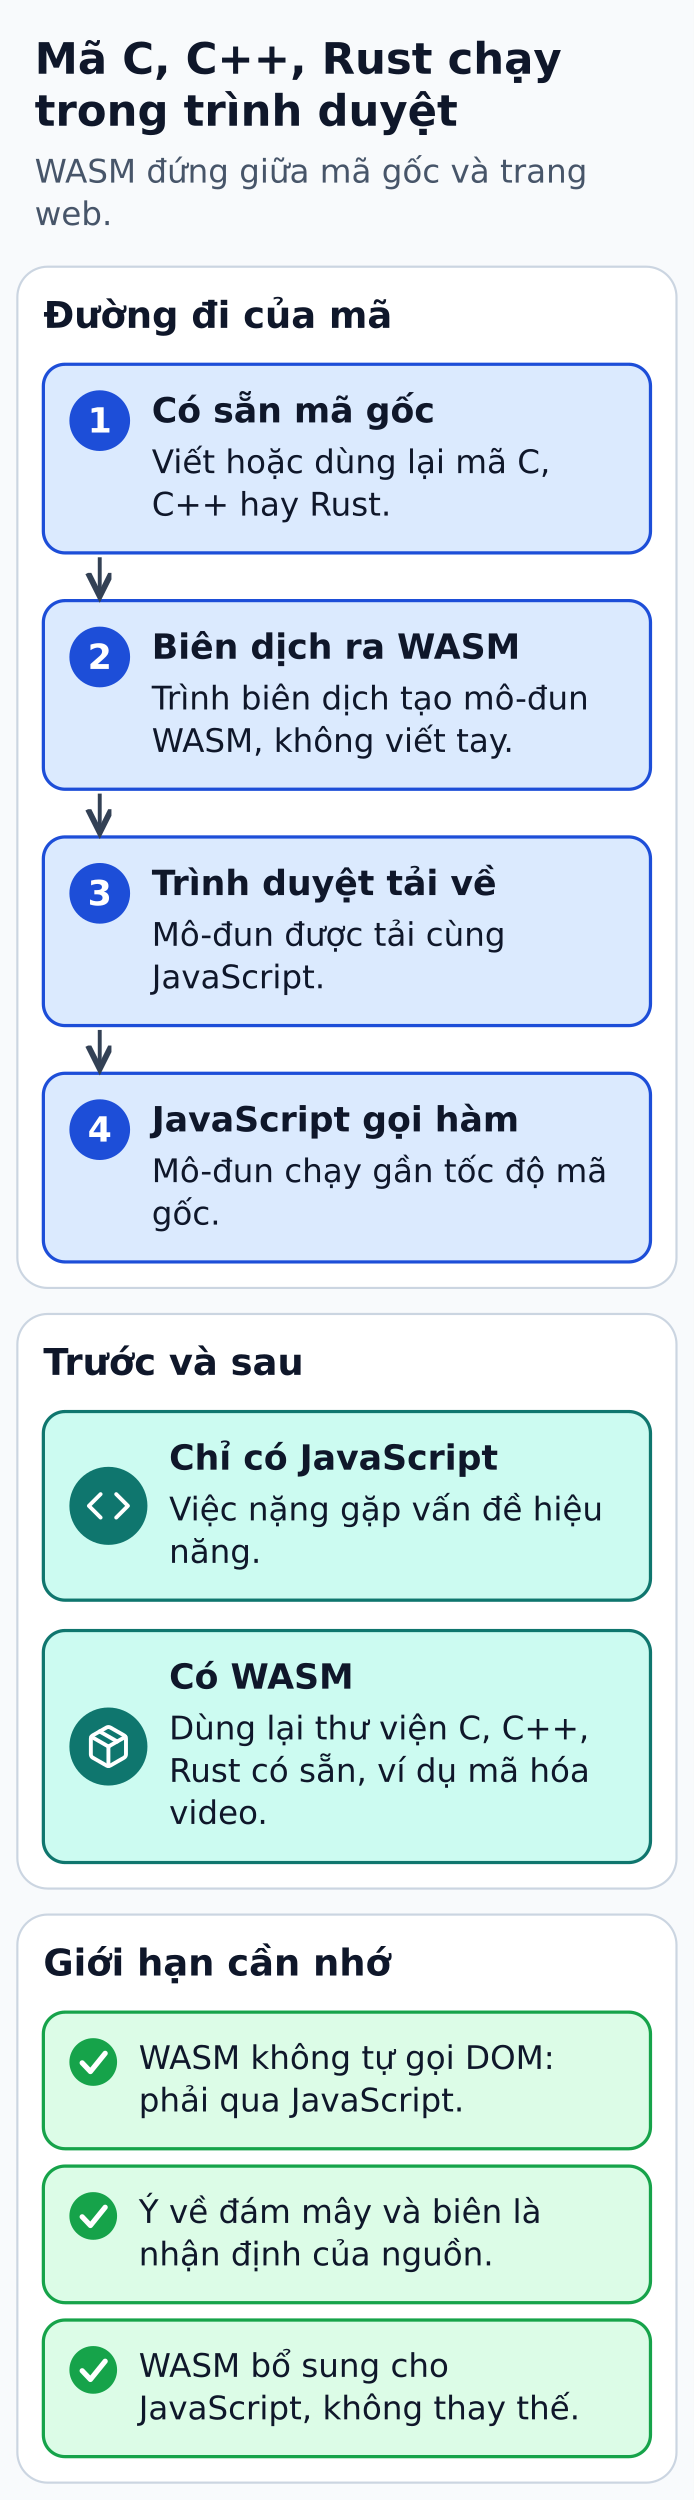
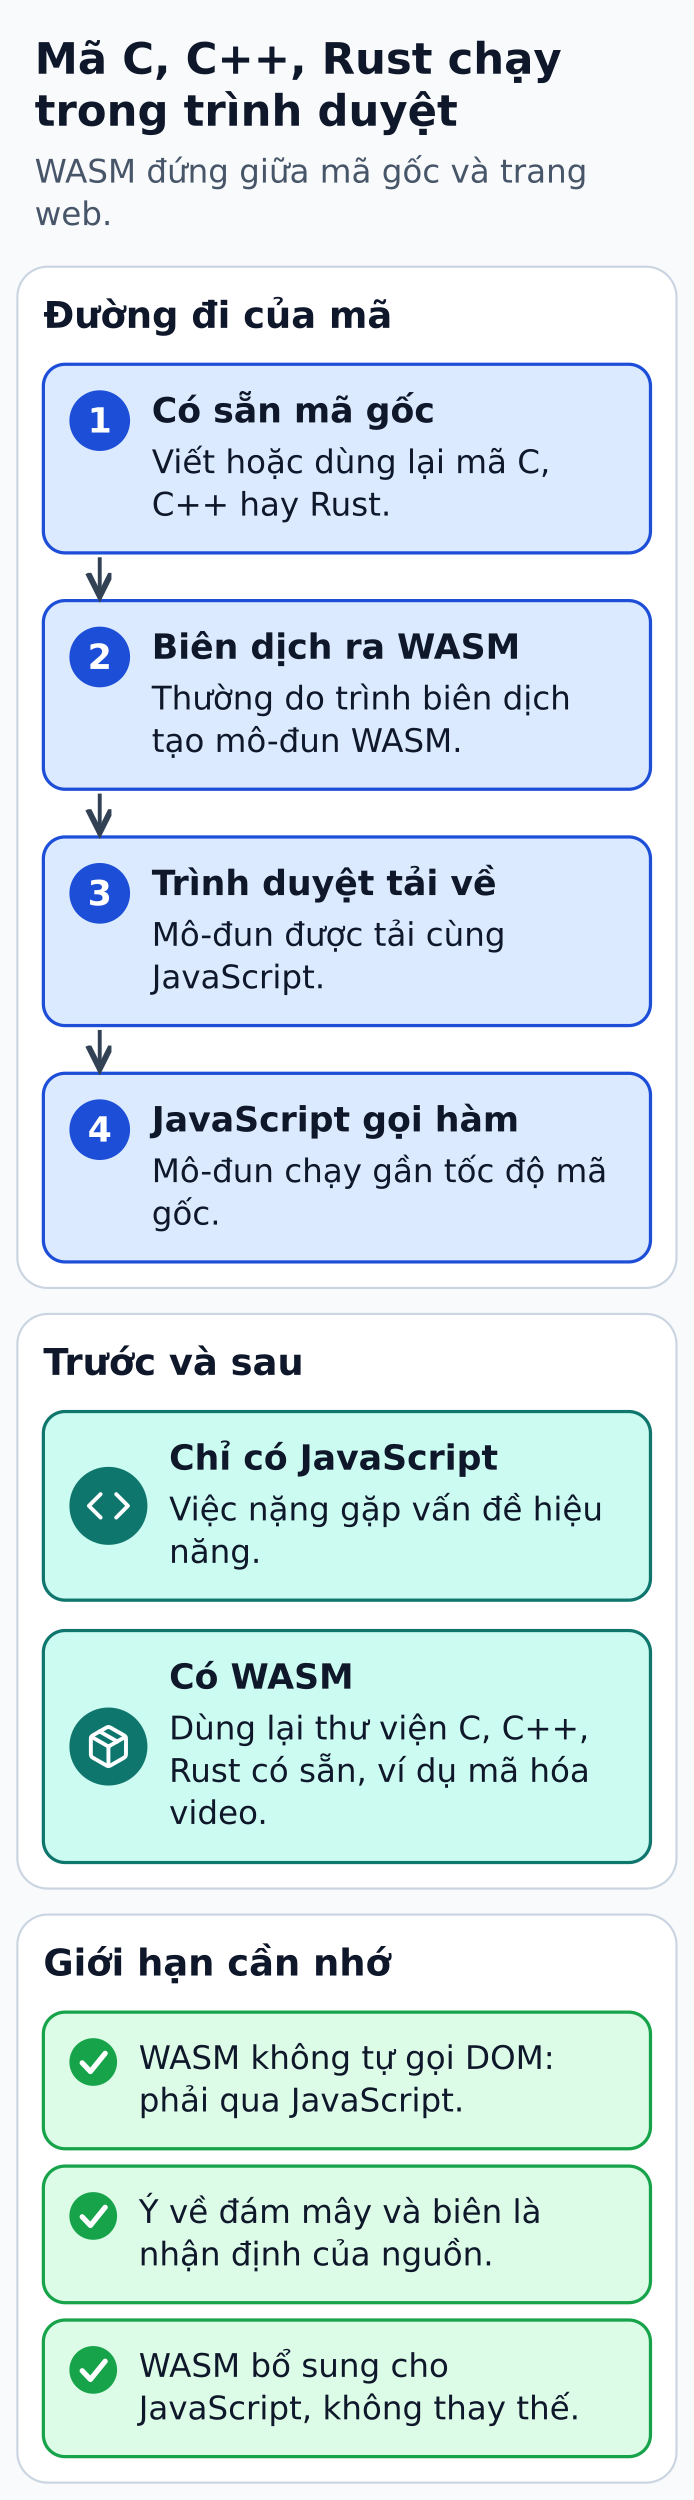
<svg xmlns="http://www.w3.org/2000/svg" width="320" height="1153" viewBox="0 0 320 1153" role="img" aria-labelledby="title desc">
  <defs>
    <marker id="arrow" markerWidth="8" markerHeight="8" refX="6" refY="3" orient="auto">
      <path d="M0,0 L6,3 L0,6" fill="none" stroke="#334155" stroke-width="1.5" />
    </marker>
  </defs>
  <rect width="320" height="1153" fill="#f8fafc" />
  <g font-family="DejaVu Sans, Arial, sans-serif" fill="#0f172a">
    <text x="16" y="34" font-size="20" fill="#0f172a" font-weight="bold" text-anchor="start">Mã C, C++, Rust chạy</text>
    <text x="16" y="58" font-size="20" fill="#0f172a" font-weight="bold" text-anchor="start">trong trình duyệt</text>
    <text x="16" y="84.2" font-size="15" fill="#475569" font-weight="normal" text-anchor="start">WASM đứng giữa mã gốc và trang</text>
    <text x="16" y="103.8" font-size="15" fill="#475569" font-weight="normal" text-anchor="start">web.</text>
    <rect x="8" y="123" width="304" height="471" rx="14" fill="#ffffff" stroke="#cbd5e1" stroke-width="1" />
    <text x="20" y="151.2" font-size="17" fill="#0f172a" font-weight="bold" text-anchor="start">Đường đi của mã</text>
    <rect x="20" y="168" width="280" height="87" rx="10" fill="#dbeafe" stroke="#1d4ed8" stroke-width="1.5" />
    <circle cx="46" cy="194" r="14" fill="#1d4ed8" />
    <text x="46" y="199.5" font-size="16" fill="#ffffff" font-weight="bold" text-anchor="middle">1</text>
    <text x="70" y="194.8" font-size="16" fill="#0f172a" font-weight="bold" text-anchor="start">Có sẵn mã gốc</text>
    <text x="70" y="218.2" font-size="15" fill="#0f172a" font-weight="normal" text-anchor="start">Viết hoặc dùng lại mã C,</text>
    <text x="70" y="237.8" font-size="15" fill="#0f172a" font-weight="normal" text-anchor="start">C++ hay Rust.</text>
    <rect x="20" y="277" width="280" height="87" rx="10" fill="#dbeafe" stroke="#1d4ed8" stroke-width="1.5" />
    <circle cx="46" cy="303" r="14" fill="#1d4ed8" />
    <text x="46" y="308.5" font-size="16" fill="#ffffff" font-weight="bold" text-anchor="middle">2</text>
    <text x="70" y="303.8" font-size="16" fill="#0f172a" font-weight="bold" text-anchor="start">Biên dịch ra WASM</text>
-     <text x="70" y="327.2" font-size="15" fill="#0f172a" font-weight="normal" text-anchor="start">Trình biên dịch tạo mô-đun</text>
-     <text x="70" y="346.8" font-size="15" fill="#0f172a" font-weight="normal" text-anchor="start">WASM, không viết tay.</text>
+     <text x="70" y="327.2" font-size="15" fill="#0f172a" font-weight="normal" text-anchor="start">Thường do trình biên dịch</text>
+     <text x="70" y="346.8" font-size="15" fill="#0f172a" font-weight="normal" text-anchor="start">tạo mô-đun WASM.</text>
    <polyline points="46,257 46,275" fill="none" stroke="#334155" stroke-width="1.8" stroke-linejoin="round" marker-end="url(#arrow)" />
    <rect x="20" y="386" width="280" height="87" rx="10" fill="#dbeafe" stroke="#1d4ed8" stroke-width="1.5" />
    <circle cx="46" cy="412" r="14" fill="#1d4ed8" />
    <text x="46" y="417.5" font-size="16" fill="#ffffff" font-weight="bold" text-anchor="middle">3</text>
    <text x="70" y="412.8" font-size="16" fill="#0f172a" font-weight="bold" text-anchor="start">Trình duyệt tải về</text>
    <text x="70" y="436.2" font-size="15" fill="#0f172a" font-weight="normal" text-anchor="start">Mô-đun được tải cùng</text>
    <text x="70" y="455.8" font-size="15" fill="#0f172a" font-weight="normal" text-anchor="start">JavaScript.</text>
    <polyline points="46,366 46,384" fill="none" stroke="#334155" stroke-width="1.8" stroke-linejoin="round" marker-end="url(#arrow)" />
    <rect x="20" y="495" width="280" height="87" rx="10" fill="#dbeafe" stroke="#1d4ed8" stroke-width="1.5" />
    <circle cx="46" cy="521" r="14" fill="#1d4ed8" />
    <text x="46" y="526.5" font-size="16" fill="#ffffff" font-weight="bold" text-anchor="middle">4</text>
    <text x="70" y="521.8" font-size="16" fill="#0f172a" font-weight="bold" text-anchor="start">JavaScript gọi hàm</text>
    <text x="70" y="545.2" font-size="15" fill="#0f172a" font-weight="normal" text-anchor="start">Mô-đun chạy gần tốc độ mã</text>
    <text x="70" y="564.8" font-size="15" fill="#0f172a" font-weight="normal" text-anchor="start">gốc.</text>
    <polyline points="46,475 46,493" fill="none" stroke="#334155" stroke-width="1.8" stroke-linejoin="round" marker-end="url(#arrow)" />
    <rect x="8" y="606" width="304" height="265" rx="14" fill="#ffffff" stroke="#cbd5e1" stroke-width="1" />
    <text x="20" y="634.1" font-size="17" fill="#0f172a" font-weight="bold" text-anchor="start">Trước và sau</text>
    <rect x="20" y="651" width="280" height="87" rx="10" fill="#ccfbf1" stroke="#0f766e" stroke-width="1.5" />
    <circle cx="50" cy="694.5" r="18" fill="#0f766e" />
    <g transform="translate(39.2 683.7) scale(0.9)" fill="none" stroke="#FFFFFF" stroke-width="2" stroke-linecap="round" stroke-linejoin="round">
      <path d="m16 18 6-6-6-6" />
      <path d="m8 6-6 6 6 6" />
    </g>
    <text x="78" y="677.8" font-size="16" fill="#0f172a" font-weight="bold" text-anchor="start">Chỉ có JavaScript</text>
    <text x="78" y="701.2" font-size="15" fill="#0f172a" font-weight="normal" text-anchor="start">Việc nặng gặp vấn đề hiệu</text>
    <text x="78" y="720.8" font-size="15" fill="#0f172a" font-weight="normal" text-anchor="start">năng.</text>
    <rect x="20" y="752" width="280" height="107" rx="10" fill="#ccfbf1" stroke="#0f766e" stroke-width="1.5" />
    <circle cx="50" cy="805.5" r="18" fill="#0f766e" />
    <g transform="translate(39.2 794.7) scale(0.9)" fill="none" stroke="#FFFFFF" stroke-width="2" stroke-linecap="round" stroke-linejoin="round">
      <path d="M11 21.73a2 2 0 0 0 2 0l7-4A2 2 0 0 0 21 16V8a2 2 0 0 0-1-1.73l-7-4a2 2 0 0 0-2 0l-7 4A2 2 0 0 0 3 8v8a2 2 0 0 0 1 1.73z" />
      <path d="M12 22V12" />
      <polyline points="3.29 7 12 12 20.71 7" />
      <path d="m7.5 4.27 9 5.15" />
    </g>
    <text x="78" y="778.8" font-size="16" fill="#0f172a" font-weight="bold" text-anchor="start">Có WASM</text>
    <text x="78" y="802.2" font-size="15" fill="#0f172a" font-weight="normal" text-anchor="start">Dùng lại thư viện C, C++,</text>
    <text x="78" y="821.8" font-size="15" fill="#0f172a" font-weight="normal" text-anchor="start">Rust có sẵn, ví dụ mã hóa</text>
    <text x="78" y="841.2" font-size="15" fill="#0f172a" font-weight="normal" text-anchor="start">video.</text>
    <rect x="8" y="883" width="304" height="262" rx="14" fill="#ffffff" stroke="#cbd5e1" stroke-width="1" />
    <text x="20" y="911.1" font-size="17" fill="#0f172a" font-weight="bold" text-anchor="start">Giới hạn cần nhớ</text>
    <rect x="20" y="928" width="280" height="63" rx="10" fill="#dcfce7" stroke="#16a34a" stroke-width="1.5" />
    <circle cx="43" cy="951" r="11" fill="#16a34a" />
    <polyline points="37.9,951.4 41.7,955.4 48.5,947" fill="none" stroke="#ffffff" stroke-width="2.4" stroke-linecap="round" stroke-linejoin="round" />
    <text x="64" y="954.2" font-size="15" fill="#0f172a" font-weight="normal" text-anchor="start">WASM không tự gọi DOM:</text>
    <text x="64" y="973.8" font-size="15" fill="#0f172a" font-weight="normal" text-anchor="start">phải qua JavaScript.</text>
    <rect x="20" y="999" width="280" height="63" rx="10" fill="#dcfce7" stroke="#16a34a" stroke-width="1.5" />
    <circle cx="43" cy="1022" r="11" fill="#16a34a" />
    <polyline points="37.9,1022.4 41.7,1026.4 48.5,1018" fill="none" stroke="#ffffff" stroke-width="2.4" stroke-linecap="round" stroke-linejoin="round" />
    <text x="64" y="1025.2" font-size="15" fill="#0f172a" font-weight="normal" text-anchor="start">Ý về đám mây và biên là</text>
    <text x="64" y="1044.8" font-size="15" fill="#0f172a" font-weight="normal" text-anchor="start">nhận định của nguồn.</text>
    <rect x="20" y="1070" width="280" height="63" rx="10" fill="#dcfce7" stroke="#16a34a" stroke-width="1.5" />
    <circle cx="43" cy="1093" r="11" fill="#16a34a" />
    <polyline points="37.9,1093.4 41.7,1097.4 48.5,1089" fill="none" stroke="#ffffff" stroke-width="2.4" stroke-linecap="round" stroke-linejoin="round" />
    <text x="64" y="1096.2" font-size="15" fill="#0f172a" font-weight="normal" text-anchor="start">WASM bổ sung cho</text>
    <text x="64" y="1115.8" font-size="15" fill="#0f172a" font-weight="normal" text-anchor="start">JavaScript, không thay thế.</text>
  </g>
</svg>
